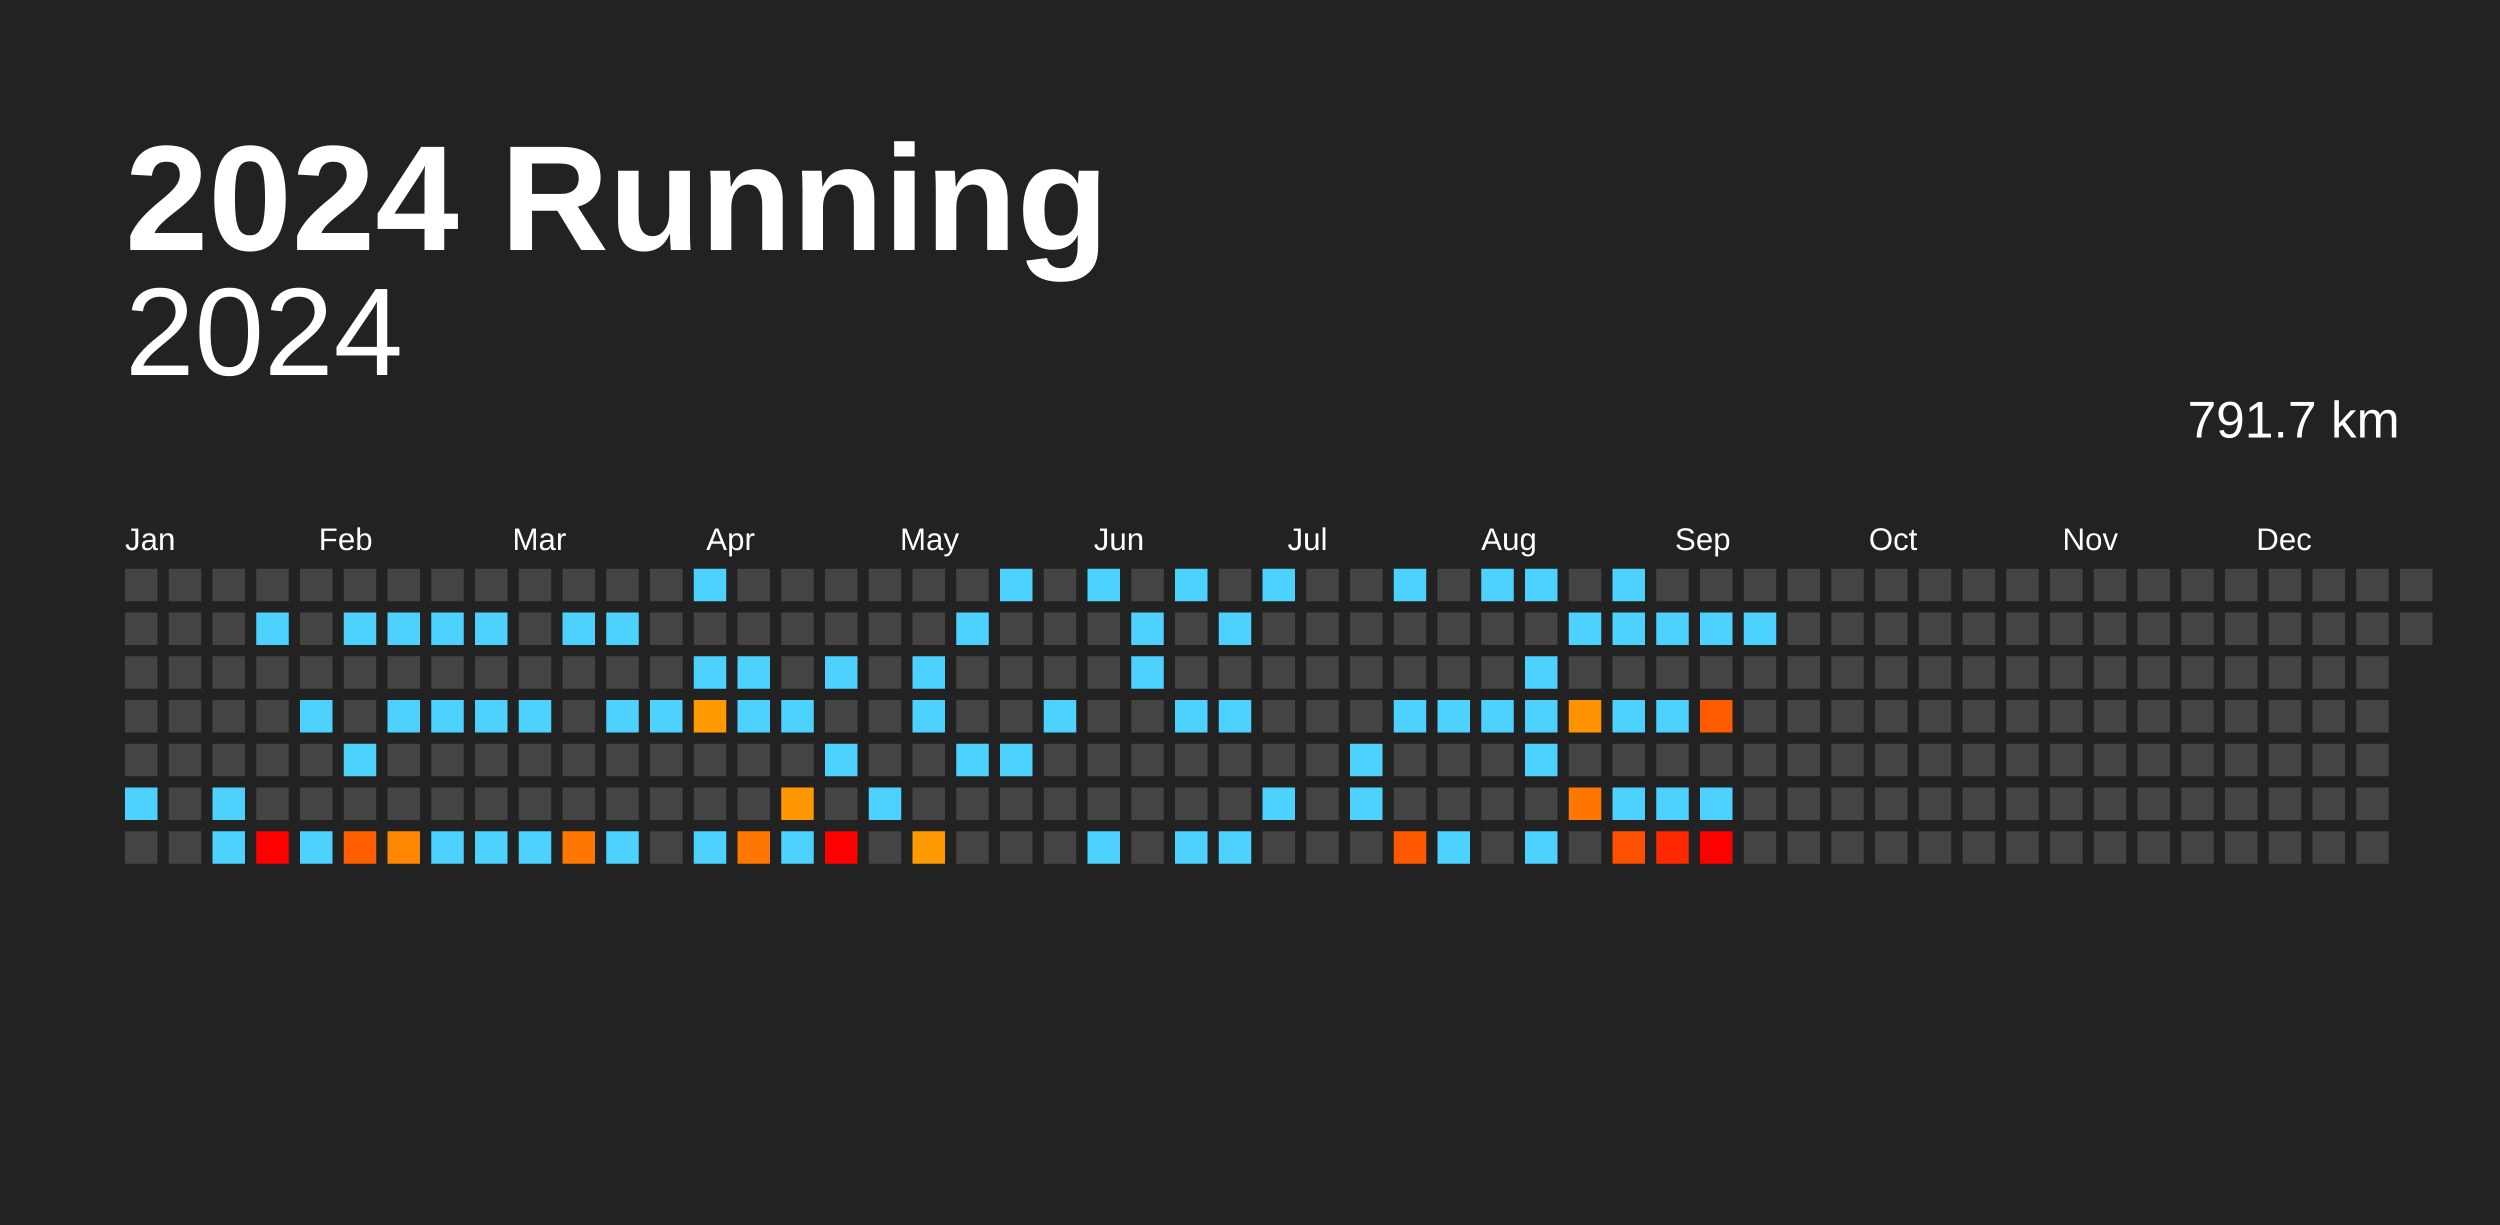
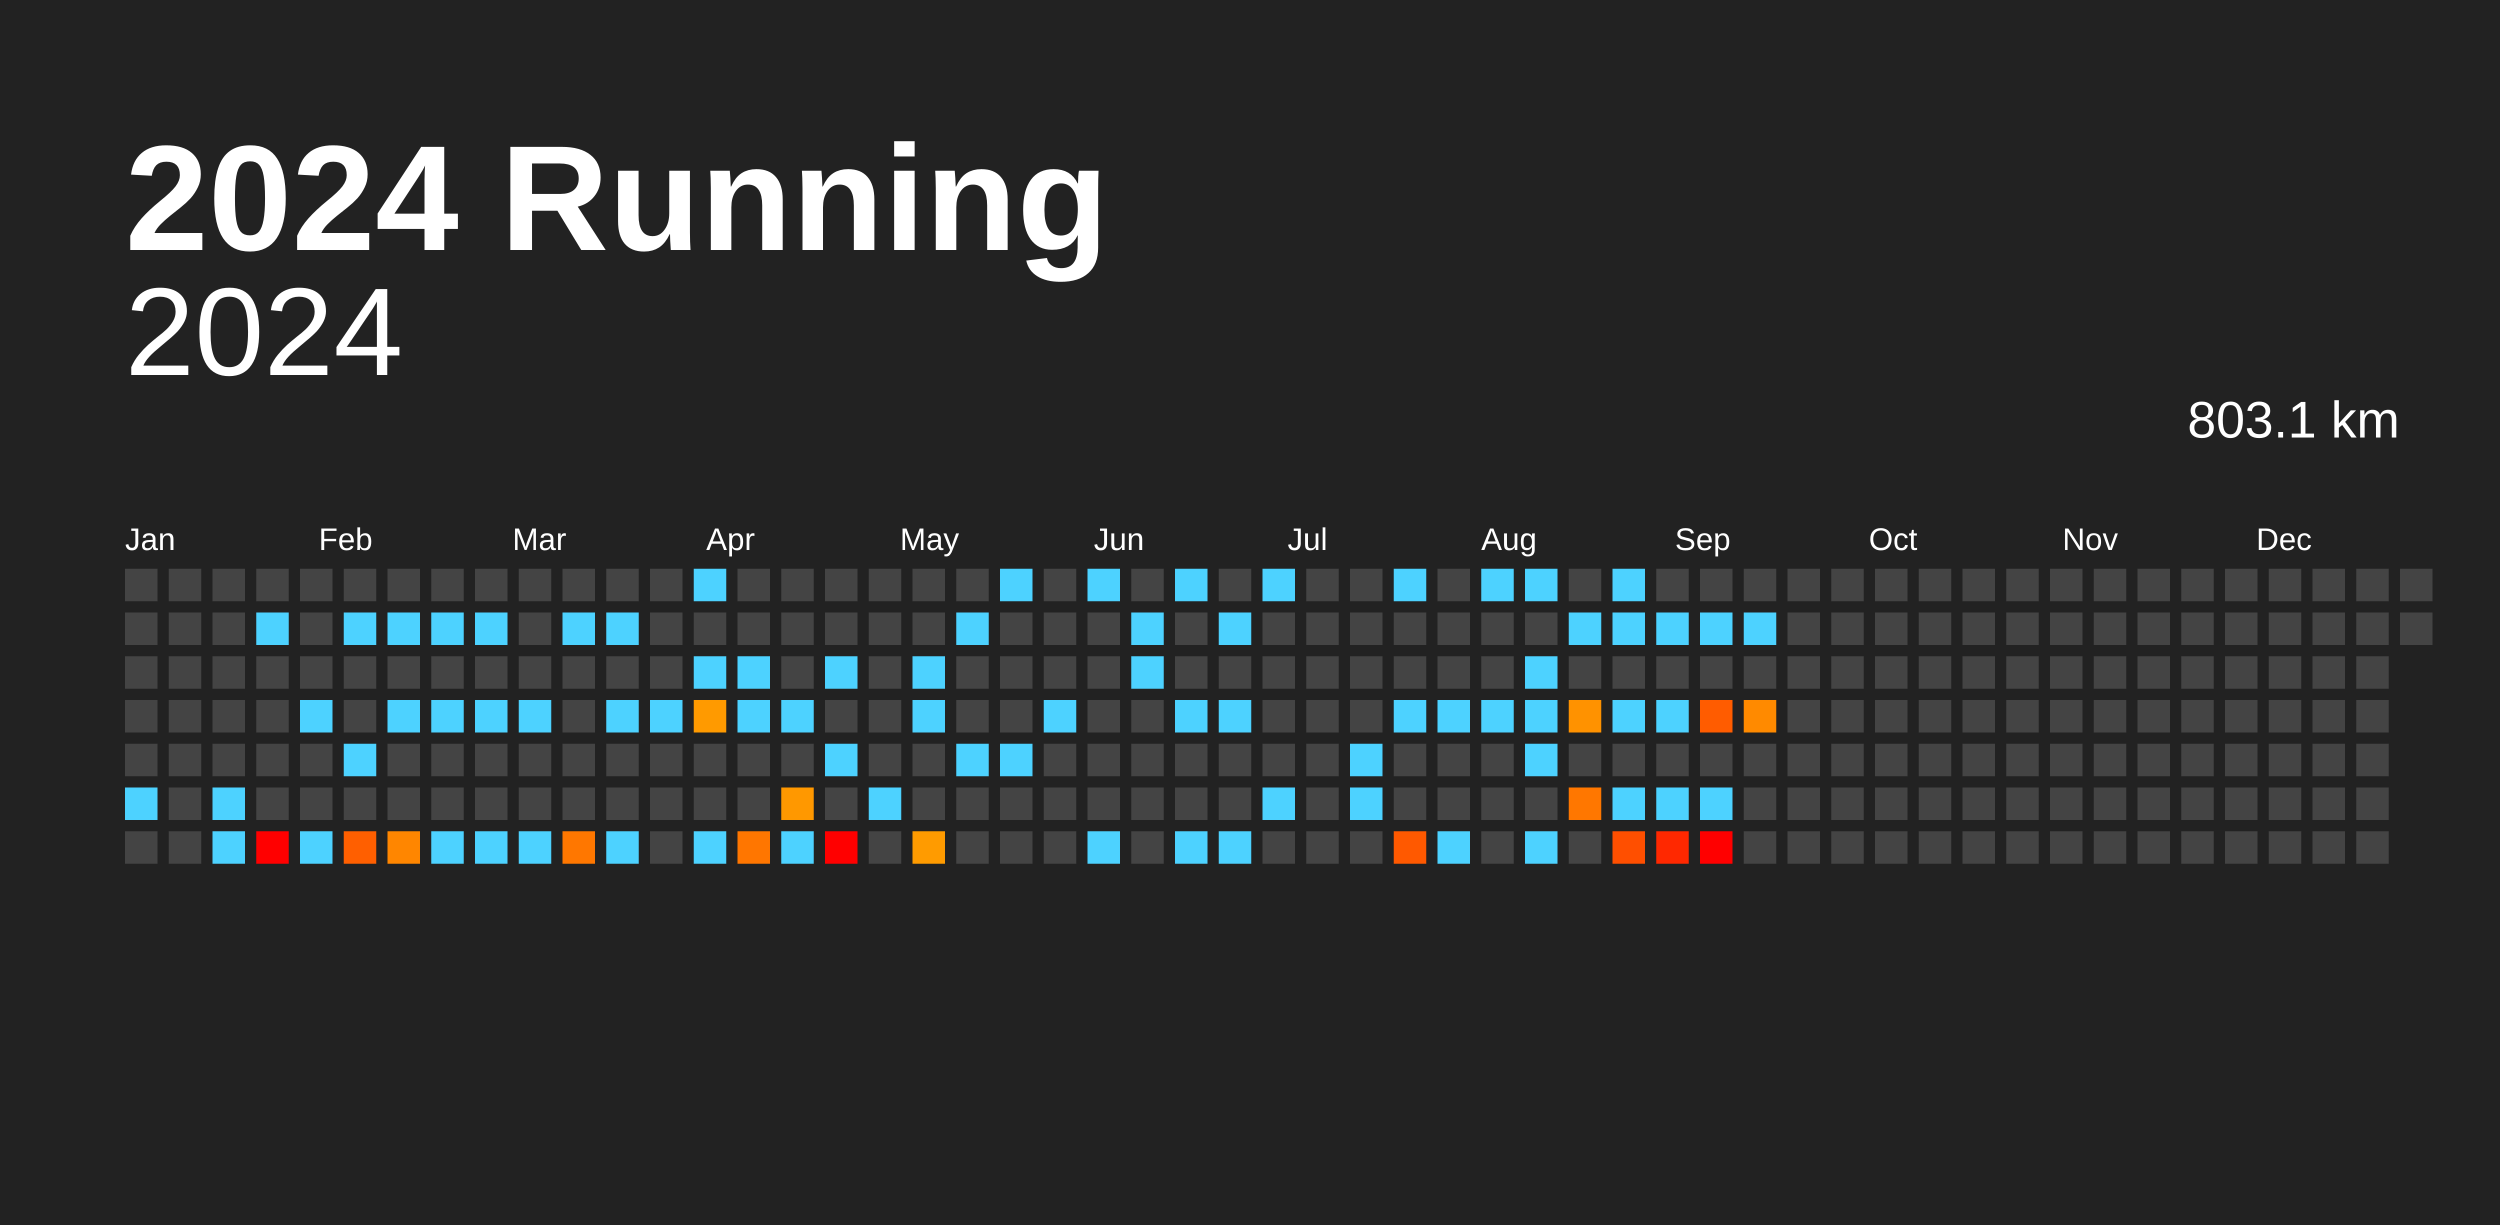
<svg xmlns="http://www.w3.org/2000/svg" baseProfile="full" height="98mm" version="1.1" viewBox="0,0,200,98" width="200mm">
  <defs />
  <rect fill="#222222" height="98" width="200" x="0" y="0" />
  <text fill="#FFFFFF" style="font-size:12px; font-family:Arial; font-weight:bold;" x="10" y="20">2024 Running</text>
  <text alignment-baseline="hanging" fill="#FFFFFF" style="font-size:10.0px; font-family:Arial;" x="10" y="30">2024</text>
-   <text alignment-baseline="hanging" fill="#FFFFFF" style="font-size:4.125px; font-family:Arial;" x="175" y="35">791.7 km</text>
+   <text alignment-baseline="hanging" fill="#FFFFFF" style="font-size:4.125px; font-family:Arial;" x="175" y="35">803.1 km</text>
  <text fill="#FFFFFF" style="font-size:2.5px; font-family:Arial" x="10.0" y="44">Jan</text>
  <text fill="#FFFFFF" style="font-size:2.5px; font-family:Arial" x="25.5" y="44">Feb</text>
  <text fill="#FFFFFF" style="font-size:2.5px; font-family:Arial" x="41.0" y="44">Mar</text>
  <text fill="#FFFFFF" style="font-size:2.5px; font-family:Arial" x="56.5" y="44">Apr</text>
  <text fill="#FFFFFF" style="font-size:2.5px; font-family:Arial" x="72.0" y="44">May</text>
  <text fill="#FFFFFF" style="font-size:2.5px; font-family:Arial" x="87.5" y="44">Jun</text>
  <text fill="#FFFFFF" style="font-size:2.5px; font-family:Arial" x="103.0" y="44">Jul</text>
  <text fill="#FFFFFF" style="font-size:2.5px; font-family:Arial" x="118.5" y="44">Aug</text>
  <text fill="#FFFFFF" style="font-size:2.5px; font-family:Arial" x="134.0" y="44">Sep</text>
  <text fill="#FFFFFF" style="font-size:2.5px; font-family:Arial" x="149.5" y="44">Oct</text>
  <text fill="#FFFFFF" style="font-size:2.5px; font-family:Arial" x="165.0" y="44">Nov</text>
  <text fill="#FFFFFF" style="font-size:2.5px; font-family:Arial" x="180.5" y="44">Dec</text>
  <rect fill="#444444" height="2.6" width="2.6" x="10.0" y="45.5" />
  <rect fill="#444444" height="2.6" width="2.6" x="10.0" y="49.0" />
  <rect fill="#444444" height="2.6" width="2.6" x="10.0" y="52.5" />
  <rect fill="#444444" height="2.6" width="2.6" x="10.0" y="56.0" />
  <rect fill="#444444" height="2.6" width="2.6" x="10.0" y="59.5" />
  <rect fill="#4dd2ff" height="2.6" width="2.6" x="10.0" y="63.0" />
  <rect fill="#444444" height="2.6" width="2.6" x="10.0" y="66.5" />
  <rect fill="#444444" height="2.6" width="2.6" x="13.5" y="45.5" />
  <rect fill="#444444" height="2.6" width="2.6" x="13.5" y="49.0" />
  <rect fill="#444444" height="2.6" width="2.6" x="13.5" y="52.5" />
  <rect fill="#444444" height="2.6" width="2.6" x="13.5" y="56.0" />
  <rect fill="#444444" height="2.6" width="2.6" x="13.5" y="59.5" />
  <rect fill="#444444" height="2.6" width="2.6" x="13.5" y="63.0" />
  <rect fill="#444444" height="2.6" width="2.6" x="13.5" y="66.5" />
  <rect fill="#444444" height="2.6" width="2.6" x="17.0" y="45.5" />
  <rect fill="#444444" height="2.6" width="2.6" x="17.0" y="49.0" />
  <rect fill="#444444" height="2.6" width="2.6" x="17.0" y="52.5" />
  <rect fill="#444444" height="2.6" width="2.6" x="17.0" y="56.0" />
  <rect fill="#444444" height="2.6" width="2.6" x="17.0" y="59.5" />
  <rect fill="#4dd2ff" height="2.6" width="2.6" x="17.0" y="63.0" />
  <rect fill="#4dd2ff" height="2.6" width="2.6" x="17.0" y="66.5" />
  <rect fill="#444444" height="2.6" width="2.6" x="20.5" y="45.5" />
  <rect fill="#4dd2ff" height="2.6" width="2.6" x="20.5" y="49.0" />
  <rect fill="#444444" height="2.6" width="2.6" x="20.5" y="52.5" />
  <rect fill="#444444" height="2.6" width="2.6" x="20.5" y="56.0" />
  <rect fill="#444444" height="2.6" width="2.6" x="20.5" y="59.5" />
  <rect fill="#444444" height="2.6" width="2.6" x="20.5" y="63.0" />
  <rect fill="red" height="2.6" width="2.6" x="20.5" y="66.5" />
  <rect fill="#444444" height="2.6" width="2.6" x="24.0" y="45.5" />
  <rect fill="#444444" height="2.6" width="2.6" x="24.0" y="49.0" />
  <rect fill="#444444" height="2.6" width="2.6" x="24.0" y="52.5" />
  <rect fill="#4dd2ff" height="2.6" width="2.6" x="24.0" y="56.0" />
  <rect fill="#444444" height="2.6" width="2.6" x="24.0" y="59.5" />
  <rect fill="#444444" height="2.6" width="2.6" x="24.0" y="63.0" />
  <rect fill="#4dd2ff" height="2.6" width="2.6" x="24.0" y="66.5" />
  <rect fill="#444444" height="2.6" width="2.6" x="27.5" y="45.5" />
  <rect fill="#4dd2ff" height="2.6" width="2.6" x="27.5" y="49.0" />
  <rect fill="#444444" height="2.6" width="2.6" x="27.5" y="52.5" />
  <rect fill="#444444" height="2.6" width="2.6" x="27.5" y="56.0" />
  <rect fill="#4dd2ff" height="2.6" width="2.6" x="27.5" y="59.5" />
  <rect fill="#444444" height="2.6" width="2.6" x="27.5" y="63.0" />
  <rect fill="#ff5f00" height="2.6" width="2.6" x="27.5" y="66.5" />
  <rect fill="#444444" height="2.6" width="2.6" x="31.0" y="45.5" />
  <rect fill="#4dd2ff" height="2.6" width="2.6" x="31.0" y="49.0" />
  <rect fill="#444444" height="2.6" width="2.6" x="31.0" y="52.5" />
  <rect fill="#4dd2ff" height="2.6" width="2.6" x="31.0" y="56.0" />
  <rect fill="#444444" height="2.6" width="2.6" x="31.0" y="59.5" />
  <rect fill="#444444" height="2.6" width="2.6" x="31.0" y="63.0" />
  <rect fill="#ff8600" height="2.6" width="2.6" x="31.0" y="66.5" />
  <rect fill="#444444" height="2.6" width="2.6" x="34.5" y="45.5" />
  <rect fill="#4dd2ff" height="2.6" width="2.6" x="34.5" y="49.0" />
  <rect fill="#444444" height="2.6" width="2.6" x="34.5" y="52.5" />
  <rect fill="#4dd2ff" height="2.6" width="2.6" x="34.5" y="56.0" />
  <rect fill="#444444" height="2.6" width="2.6" x="34.5" y="59.5" />
  <rect fill="#444444" height="2.6" width="2.6" x="34.5" y="63.0" />
  <rect fill="#4dd2ff" height="2.6" width="2.6" x="34.5" y="66.5" />
  <rect fill="#444444" height="2.6" width="2.6" x="38.0" y="45.5" />
  <rect fill="#4dd2ff" height="2.6" width="2.6" x="38.0" y="49.0" />
  <rect fill="#444444" height="2.6" width="2.6" x="38.0" y="52.5" />
  <rect fill="#4dd2ff" height="2.6" width="2.6" x="38.0" y="56.0" />
  <rect fill="#444444" height="2.6" width="2.6" x="38.0" y="59.5" />
  <rect fill="#444444" height="2.6" width="2.6" x="38.0" y="63.0" />
  <rect fill="#4dd2ff" height="2.6" width="2.6" x="38.0" y="66.5" />
  <rect fill="#444444" height="2.6" width="2.6" x="41.5" y="45.5" />
  <rect fill="#444444" height="2.6" width="2.6" x="41.5" y="49.0" />
  <rect fill="#444444" height="2.6" width="2.6" x="41.5" y="52.5" />
  <rect fill="#4dd2ff" height="2.6" width="2.6" x="41.5" y="56.0" />
  <rect fill="#444444" height="2.6" width="2.6" x="41.5" y="59.5" />
  <rect fill="#444444" height="2.6" width="2.6" x="41.5" y="63.0" />
  <rect fill="#4dd2ff" height="2.6" width="2.6" x="41.5" y="66.5" />
  <rect fill="#444444" height="2.6" width="2.6" x="45.0" y="45.5" />
  <rect fill="#4dd2ff" height="2.6" width="2.6" x="45.0" y="49.0" />
  <rect fill="#444444" height="2.6" width="2.6" x="45.0" y="52.5" />
  <rect fill="#444444" height="2.6" width="2.6" x="45.0" y="56.0" />
  <rect fill="#444444" height="2.6" width="2.6" x="45.0" y="59.5" />
  <rect fill="#444444" height="2.6" width="2.6" x="45.0" y="63.0" />
  <rect fill="#ff7700" height="2.6" width="2.6" x="45.0" y="66.5" />
  <rect fill="#444444" height="2.6" width="2.6" x="48.5" y="45.5" />
  <rect fill="#4dd2ff" height="2.6" width="2.6" x="48.5" y="49.0" />
  <rect fill="#444444" height="2.6" width="2.6" x="48.5" y="52.5" />
  <rect fill="#4dd2ff" height="2.6" width="2.6" x="48.5" y="56.0" />
  <rect fill="#444444" height="2.6" width="2.6" x="48.5" y="59.5" />
  <rect fill="#444444" height="2.6" width="2.6" x="48.5" y="63.0" />
  <rect fill="#4dd2ff" height="2.6" width="2.6" x="48.5" y="66.5" />
  <rect fill="#444444" height="2.6" width="2.6" x="52.0" y="45.5" />
  <rect fill="#444444" height="2.6" width="2.6" x="52.0" y="49.0" />
  <rect fill="#444444" height="2.6" width="2.6" x="52.0" y="52.5" />
  <rect fill="#4dd2ff" height="2.6" width="2.6" x="52.0" y="56.0" />
  <rect fill="#444444" height="2.6" width="2.6" x="52.0" y="59.5" />
  <rect fill="#444444" height="2.6" width="2.6" x="52.0" y="63.0" />
  <rect fill="#444444" height="2.6" width="2.6" x="52.0" y="66.5" />
  <rect fill="#4dd2ff" height="2.6" width="2.6" x="55.5" y="45.5" />
  <rect fill="#444444" height="2.6" width="2.6" x="55.5" y="49.0" />
  <rect fill="#4dd2ff" height="2.6" width="2.6" x="55.5" y="52.5" />
  <rect fill="#ff9a00" height="2.6" width="2.6" x="55.5" y="56.0" />
  <rect fill="#444444" height="2.6" width="2.6" x="55.5" y="59.5" />
  <rect fill="#444444" height="2.6" width="2.6" x="55.5" y="63.0" />
  <rect fill="#4dd2ff" height="2.6" width="2.6" x="55.5" y="66.5" />
  <rect fill="#444444" height="2.6" width="2.6" x="59.0" y="45.5" />
  <rect fill="#444444" height="2.6" width="2.6" x="59.0" y="49.0" />
  <rect fill="#4dd2ff" height="2.6" width="2.6" x="59.0" y="52.5" />
  <rect fill="#4dd2ff" height="2.6" width="2.6" x="59.0" y="56.0" />
  <rect fill="#444444" height="2.6" width="2.6" x="59.0" y="59.5" />
  <rect fill="#444444" height="2.6" width="2.6" x="59.0" y="63.0" />
  <rect fill="#ff7600" height="2.6" width="2.6" x="59.0" y="66.5" />
  <rect fill="#444444" height="2.6" width="2.6" x="62.5" y="45.5" />
  <rect fill="#444444" height="2.6" width="2.6" x="62.5" y="49.0" />
  <rect fill="#444444" height="2.6" width="2.6" x="62.5" y="52.5" />
  <rect fill="#4dd2ff" height="2.6" width="2.6" x="62.5" y="56.0" />
  <rect fill="#444444" height="2.6" width="2.6" x="62.5" y="59.5" />
  <rect fill="#ff9800" height="2.6" width="2.6" x="62.5" y="63.0" />
  <rect fill="#4dd2ff" height="2.6" width="2.6" x="62.5" y="66.5" />
  <rect fill="#444444" height="2.6" width="2.6" x="66.0" y="45.5" />
  <rect fill="#444444" height="2.6" width="2.6" x="66.0" y="49.0" />
  <rect fill="#4dd2ff" height="2.6" width="2.6" x="66.0" y="52.5" />
  <rect fill="#444444" height="2.6" width="2.6" x="66.0" y="56.0" />
  <rect fill="#4dd2ff" height="2.6" width="2.6" x="66.0" y="59.5" />
  <rect fill="#444444" height="2.6" width="2.6" x="66.0" y="63.0" />
  <rect fill="red" height="2.6" width="2.6" x="66.0" y="66.5" />
  <rect fill="#444444" height="2.6" width="2.6" x="69.5" y="45.5" />
  <rect fill="#444444" height="2.6" width="2.6" x="69.5" y="49.0" />
  <rect fill="#444444" height="2.6" width="2.6" x="69.5" y="52.5" />
  <rect fill="#444444" height="2.6" width="2.6" x="69.5" y="56.0" />
  <rect fill="#444444" height="2.6" width="2.6" x="69.5" y="59.5" />
  <rect fill="#4dd2ff" height="2.6" width="2.6" x="69.5" y="63.0" />
  <rect fill="#444444" height="2.6" width="2.6" x="69.5" y="66.5" />
  <rect fill="#444444" height="2.6" width="2.6" x="73.0" y="45.5" />
  <rect fill="#444444" height="2.6" width="2.6" x="73.0" y="49.0" />
  <rect fill="#4dd2ff" height="2.6" width="2.6" x="73.0" y="52.5" />
  <rect fill="#4dd2ff" height="2.6" width="2.6" x="73.0" y="56.0" />
  <rect fill="#444444" height="2.6" width="2.6" x="73.0" y="59.5" />
  <rect fill="#444444" height="2.6" width="2.6" x="73.0" y="63.0" />
  <rect fill="#ff9b00" height="2.6" width="2.6" x="73.0" y="66.5" />
  <rect fill="#444444" height="2.6" width="2.6" x="76.5" y="45.5" />
  <rect fill="#4dd2ff" height="2.6" width="2.6" x="76.5" y="49.0" />
  <rect fill="#444444" height="2.6" width="2.6" x="76.5" y="52.5" />
  <rect fill="#444444" height="2.6" width="2.6" x="76.5" y="56.0" />
  <rect fill="#4dd2ff" height="2.6" width="2.6" x="76.5" y="59.5" />
  <rect fill="#444444" height="2.6" width="2.6" x="76.5" y="63.0" />
  <rect fill="#444444" height="2.6" width="2.6" x="76.5" y="66.5" />
  <rect fill="#4dd2ff" height="2.6" width="2.6" x="80.0" y="45.5" />
  <rect fill="#444444" height="2.6" width="2.6" x="80.0" y="49.0" />
  <rect fill="#444444" height="2.6" width="2.6" x="80.0" y="52.5" />
  <rect fill="#444444" height="2.6" width="2.6" x="80.0" y="56.0" />
  <rect fill="#4dd2ff" height="2.6" width="2.6" x="80.0" y="59.5" />
  <rect fill="#444444" height="2.6" width="2.6" x="80.0" y="63.0" />
  <rect fill="#444444" height="2.6" width="2.6" x="80.0" y="66.5" />
  <rect fill="#444444" height="2.6" width="2.6" x="83.5" y="45.5" />
  <rect fill="#444444" height="2.6" width="2.6" x="83.5" y="49.0" />
  <rect fill="#444444" height="2.6" width="2.6" x="83.5" y="52.5" />
  <rect fill="#4dd2ff" height="2.6" width="2.6" x="83.5" y="56.0" />
  <rect fill="#444444" height="2.6" width="2.6" x="83.5" y="59.5" />
  <rect fill="#444444" height="2.6" width="2.6" x="83.5" y="63.0" />
  <rect fill="#444444" height="2.6" width="2.6" x="83.5" y="66.5" />
  <rect fill="#4dd2ff" height="2.6" width="2.6" x="87.0" y="45.5" />
  <rect fill="#444444" height="2.6" width="2.6" x="87.0" y="49.0" />
  <rect fill="#444444" height="2.6" width="2.6" x="87.0" y="52.5" />
  <rect fill="#444444" height="2.6" width="2.6" x="87.0" y="56.0" />
  <rect fill="#444444" height="2.6" width="2.6" x="87.0" y="59.5" />
  <rect fill="#444444" height="2.6" width="2.6" x="87.0" y="63.0" />
  <rect fill="#4dd2ff" height="2.6" width="2.6" x="87.0" y="66.5" />
  <rect fill="#444444" height="2.6" width="2.6" x="90.5" y="45.5" />
  <rect fill="#4dd2ff" height="2.6" width="2.6" x="90.5" y="49.0" />
  <rect fill="#4dd2ff" height="2.6" width="2.6" x="90.5" y="52.5" />
  <rect fill="#444444" height="2.6" width="2.6" x="90.5" y="56.0" />
  <rect fill="#444444" height="2.6" width="2.6" x="90.5" y="59.5" />
  <rect fill="#444444" height="2.6" width="2.6" x="90.5" y="63.0" />
  <rect fill="#444444" height="2.6" width="2.6" x="90.5" y="66.5" />
  <rect fill="#4dd2ff" height="2.6" width="2.6" x="94.0" y="45.5" />
  <rect fill="#444444" height="2.6" width="2.6" x="94.0" y="49.0" />
  <rect fill="#444444" height="2.6" width="2.6" x="94.0" y="52.5" />
  <rect fill="#4dd2ff" height="2.6" width="2.6" x="94.0" y="56.0" />
  <rect fill="#444444" height="2.6" width="2.6" x="94.0" y="59.5" />
  <rect fill="#444444" height="2.6" width="2.6" x="94.0" y="63.0" />
  <rect fill="#4dd2ff" height="2.6" width="2.6" x="94.0" y="66.5" />
  <rect fill="#444444" height="2.6" width="2.6" x="97.5" y="45.5" />
  <rect fill="#4dd2ff" height="2.6" width="2.6" x="97.5" y="49.0" />
  <rect fill="#444444" height="2.6" width="2.6" x="97.5" y="52.5" />
  <rect fill="#4dd2ff" height="2.6" width="2.6" x="97.5" y="56.0" />
  <rect fill="#444444" height="2.6" width="2.6" x="97.5" y="59.5" />
  <rect fill="#444444" height="2.6" width="2.6" x="97.5" y="63.0" />
  <rect fill="#4dd2ff" height="2.6" width="2.6" x="97.5" y="66.5" />
  <rect fill="#4dd2ff" height="2.6" width="2.6" x="101.0" y="45.5" />
  <rect fill="#444444" height="2.6" width="2.6" x="101.0" y="49.0" />
  <rect fill="#444444" height="2.6" width="2.6" x="101.0" y="52.5" />
  <rect fill="#444444" height="2.6" width="2.6" x="101.0" y="56.0" />
  <rect fill="#444444" height="2.6" width="2.6" x="101.0" y="59.5" />
  <rect fill="#4dd2ff" height="2.6" width="2.6" x="101.0" y="63.0" />
  <rect fill="#444444" height="2.6" width="2.6" x="101.0" y="66.5" />
  <rect fill="#444444" height="2.6" width="2.6" x="104.5" y="45.5" />
  <rect fill="#444444" height="2.6" width="2.6" x="104.5" y="49.0" />
  <rect fill="#444444" height="2.6" width="2.6" x="104.5" y="52.5" />
  <rect fill="#444444" height="2.6" width="2.6" x="104.5" y="56.0" />
  <rect fill="#444444" height="2.6" width="2.6" x="104.5" y="59.5" />
  <rect fill="#444444" height="2.6" width="2.6" x="104.5" y="63.0" />
  <rect fill="#444444" height="2.6" width="2.6" x="104.5" y="66.5" />
  <rect fill="#444444" height="2.6" width="2.6" x="108.0" y="45.5" />
  <rect fill="#444444" height="2.6" width="2.6" x="108.0" y="49.0" />
  <rect fill="#444444" height="2.6" width="2.6" x="108.0" y="52.5" />
  <rect fill="#444444" height="2.6" width="2.6" x="108.0" y="56.0" />
  <rect fill="#4dd2ff" height="2.6" width="2.6" x="108.0" y="59.5" />
  <rect fill="#4dd2ff" height="2.6" width="2.6" x="108.0" y="63.0" />
  <rect fill="#444444" height="2.6" width="2.6" x="108.0" y="66.5" />
  <rect fill="#4dd2ff" height="2.6" width="2.6" x="111.5" y="45.5" />
  <rect fill="#444444" height="2.6" width="2.6" x="111.5" y="49.0" />
  <rect fill="#444444" height="2.6" width="2.6" x="111.5" y="52.5" />
  <rect fill="#4dd2ff" height="2.6" width="2.6" x="111.5" y="56.0" />
  <rect fill="#444444" height="2.6" width="2.6" x="111.5" y="59.5" />
  <rect fill="#444444" height="2.6" width="2.6" x="111.5" y="63.0" />
  <rect fill="#ff5900" height="2.6" width="2.6" x="111.5" y="66.5" />
  <rect fill="#444444" height="2.6" width="2.6" x="115.0" y="45.5" />
  <rect fill="#444444" height="2.6" width="2.6" x="115.0" y="49.0" />
  <rect fill="#444444" height="2.6" width="2.6" x="115.0" y="52.5" />
  <rect fill="#4dd2ff" height="2.6" width="2.6" x="115.0" y="56.0" />
  <rect fill="#444444" height="2.6" width="2.6" x="115.0" y="59.5" />
  <rect fill="#444444" height="2.6" width="2.6" x="115.0" y="63.0" />
  <rect fill="#4dd2ff" height="2.6" width="2.6" x="115.0" y="66.5" />
  <rect fill="#4dd2ff" height="2.6" width="2.6" x="118.5" y="45.5" />
  <rect fill="#444444" height="2.6" width="2.6" x="118.5" y="49.0" />
  <rect fill="#444444" height="2.6" width="2.6" x="118.5" y="52.5" />
  <rect fill="#4dd2ff" height="2.6" width="2.6" x="118.5" y="56.0" />
  <rect fill="#444444" height="2.6" width="2.6" x="118.5" y="59.5" />
  <rect fill="#444444" height="2.6" width="2.6" x="118.5" y="63.0" />
  <rect fill="#444444" height="2.6" width="2.6" x="118.5" y="66.5" />
  <rect fill="#4dd2ff" height="2.6" width="2.6" x="122.0" y="45.5" />
  <rect fill="#444444" height="2.6" width="2.6" x="122.0" y="49.0" />
  <rect fill="#4dd2ff" height="2.6" width="2.6" x="122.0" y="52.5" />
  <rect fill="#4dd2ff" height="2.6" width="2.6" x="122.0" y="56.0" />
  <rect fill="#4dd2ff" height="2.6" width="2.6" x="122.0" y="59.5" />
  <rect fill="#444444" height="2.6" width="2.6" x="122.0" y="63.0" />
  <rect fill="#4dd2ff" height="2.6" width="2.6" x="122.0" y="66.5" />
  <rect fill="#444444" height="2.6" width="2.6" x="125.5" y="45.5" />
  <rect fill="#4dd2ff" height="2.6" width="2.6" x="125.5" y="49.0" />
  <rect fill="#444444" height="2.6" width="2.6" x="125.5" y="52.5" />
  <rect fill="#ff9200" height="2.6" width="2.6" x="125.5" y="56.0" />
  <rect fill="#444444" height="2.6" width="2.6" x="125.5" y="59.5" />
  <rect fill="#ff7700" height="2.6" width="2.6" x="125.5" y="63.0" />
  <rect fill="#444444" height="2.6" width="2.6" x="125.5" y="66.5" />
  <rect fill="#4dd2ff" height="2.6" width="2.6" x="129.0" y="45.5" />
  <rect fill="#4dd2ff" height="2.6" width="2.6" x="129.0" y="49.0" />
  <rect fill="#444444" height="2.6" width="2.6" x="129.0" y="52.5" />
  <rect fill="#4dd2ff" height="2.6" width="2.6" x="129.0" y="56.0" />
  <rect fill="#444444" height="2.6" width="2.6" x="129.0" y="59.5" />
  <rect fill="#4dd2ff" height="2.6" width="2.6" x="129.0" y="63.0" />
  <rect fill="#ff4f00" height="2.6" width="2.6" x="129.0" y="66.5" />
  <rect fill="#444444" height="2.6" width="2.6" x="132.5" y="45.5" />
  <rect fill="#4dd2ff" height="2.6" width="2.6" x="132.5" y="49.0" />
  <rect fill="#444444" height="2.6" width="2.6" x="132.5" y="52.5" />
  <rect fill="#4dd2ff" height="2.6" width="2.6" x="132.5" y="56.0" />
  <rect fill="#444444" height="2.6" width="2.6" x="132.5" y="59.5" />
  <rect fill="#4dd2ff" height="2.6" width="2.6" x="132.5" y="63.0" />
  <rect fill="#ff2800" height="2.6" width="2.6" x="132.5" y="66.5" />
  <rect fill="#444444" height="2.6" width="2.6" x="136.0" y="45.5" />
  <rect fill="#4dd2ff" height="2.6" width="2.6" x="136.0" y="49.0" />
  <rect fill="#444444" height="2.6" width="2.6" x="136.0" y="52.5" />
  <rect fill="#ff5c00" height="2.6" width="2.6" x="136.0" y="56.0" />
  <rect fill="#444444" height="2.6" width="2.6" x="136.0" y="59.5" />
  <rect fill="#4dd2ff" height="2.6" width="2.6" x="136.0" y="63.0" />
  <rect fill="red" height="2.6" width="2.6" x="136.0" y="66.5" />
  <rect fill="#444444" height="2.6" width="2.6" x="139.5" y="45.5" />
  <rect fill="#4dd2ff" height="2.6" width="2.6" x="139.5" y="49.0" />
  <rect fill="#444444" height="2.6" width="2.6" x="139.5" y="52.5" />
-   <rect fill="#444444" height="2.6" width="2.6" x="139.5" y="56.0" />
+   <rect fill="#ff8a00" height="2.6" width="2.6" x="139.5" y="56.0" />
  <rect fill="#444444" height="2.6" width="2.6" x="139.5" y="59.5" />
  <rect fill="#444444" height="2.6" width="2.6" x="139.5" y="63.0" />
  <rect fill="#444444" height="2.6" width="2.6" x="139.5" y="66.5" />
  <rect fill="#444444" height="2.6" width="2.6" x="143.0" y="45.5" />
  <rect fill="#444444" height="2.6" width="2.6" x="143.0" y="49.0" />
  <rect fill="#444444" height="2.6" width="2.6" x="143.0" y="52.5" />
  <rect fill="#444444" height="2.6" width="2.6" x="143.0" y="56.0" />
  <rect fill="#444444" height="2.6" width="2.6" x="143.0" y="59.5" />
  <rect fill="#444444" height="2.6" width="2.6" x="143.0" y="63.0" />
  <rect fill="#444444" height="2.6" width="2.6" x="143.0" y="66.5" />
  <rect fill="#444444" height="2.6" width="2.6" x="146.5" y="45.5" />
  <rect fill="#444444" height="2.6" width="2.6" x="146.5" y="49.0" />
  <rect fill="#444444" height="2.6" width="2.6" x="146.5" y="52.5" />
  <rect fill="#444444" height="2.6" width="2.6" x="146.5" y="56.0" />
  <rect fill="#444444" height="2.6" width="2.6" x="146.5" y="59.5" />
  <rect fill="#444444" height="2.6" width="2.6" x="146.5" y="63.0" />
  <rect fill="#444444" height="2.6" width="2.6" x="146.5" y="66.5" />
  <rect fill="#444444" height="2.6" width="2.6" x="150.0" y="45.5" />
  <rect fill="#444444" height="2.6" width="2.6" x="150.0" y="49.0" />
  <rect fill="#444444" height="2.6" width="2.6" x="150.0" y="52.5" />
  <rect fill="#444444" height="2.6" width="2.6" x="150.0" y="56.0" />
  <rect fill="#444444" height="2.6" width="2.6" x="150.0" y="59.5" />
  <rect fill="#444444" height="2.6" width="2.6" x="150.0" y="63.0" />
  <rect fill="#444444" height="2.6" width="2.6" x="150.0" y="66.5" />
  <rect fill="#444444" height="2.6" width="2.6" x="153.5" y="45.5" />
  <rect fill="#444444" height="2.6" width="2.6" x="153.5" y="49.0" />
  <rect fill="#444444" height="2.6" width="2.6" x="153.5" y="52.5" />
  <rect fill="#444444" height="2.6" width="2.6" x="153.5" y="56.0" />
  <rect fill="#444444" height="2.6" width="2.6" x="153.5" y="59.5" />
  <rect fill="#444444" height="2.6" width="2.6" x="153.5" y="63.0" />
  <rect fill="#444444" height="2.6" width="2.6" x="153.5" y="66.5" />
  <rect fill="#444444" height="2.6" width="2.6" x="157.0" y="45.5" />
  <rect fill="#444444" height="2.6" width="2.6" x="157.0" y="49.0" />
  <rect fill="#444444" height="2.6" width="2.6" x="157.0" y="52.5" />
  <rect fill="#444444" height="2.6" width="2.6" x="157.0" y="56.0" />
  <rect fill="#444444" height="2.6" width="2.6" x="157.0" y="59.5" />
  <rect fill="#444444" height="2.6" width="2.6" x="157.0" y="63.0" />
  <rect fill="#444444" height="2.6" width="2.6" x="157.0" y="66.5" />
  <rect fill="#444444" height="2.6" width="2.6" x="160.5" y="45.5" />
  <rect fill="#444444" height="2.6" width="2.6" x="160.5" y="49.0" />
  <rect fill="#444444" height="2.6" width="2.6" x="160.5" y="52.5" />
  <rect fill="#444444" height="2.6" width="2.6" x="160.5" y="56.0" />
  <rect fill="#444444" height="2.6" width="2.6" x="160.5" y="59.5" />
  <rect fill="#444444" height="2.6" width="2.6" x="160.5" y="63.0" />
  <rect fill="#444444" height="2.6" width="2.6" x="160.5" y="66.5" />
  <rect fill="#444444" height="2.6" width="2.6" x="164.0" y="45.5" />
  <rect fill="#444444" height="2.6" width="2.6" x="164.0" y="49.0" />
  <rect fill="#444444" height="2.6" width="2.6" x="164.0" y="52.5" />
  <rect fill="#444444" height="2.6" width="2.6" x="164.0" y="56.0" />
  <rect fill="#444444" height="2.6" width="2.6" x="164.0" y="59.5" />
  <rect fill="#444444" height="2.6" width="2.6" x="164.0" y="63.0" />
  <rect fill="#444444" height="2.6" width="2.6" x="164.0" y="66.5" />
  <rect fill="#444444" height="2.6" width="2.6" x="167.5" y="45.5" />
  <rect fill="#444444" height="2.6" width="2.6" x="167.5" y="49.0" />
  <rect fill="#444444" height="2.6" width="2.6" x="167.5" y="52.5" />
  <rect fill="#444444" height="2.6" width="2.6" x="167.5" y="56.0" />
  <rect fill="#444444" height="2.6" width="2.6" x="167.5" y="59.5" />
  <rect fill="#444444" height="2.6" width="2.6" x="167.5" y="63.0" />
  <rect fill="#444444" height="2.6" width="2.6" x="167.5" y="66.5" />
  <rect fill="#444444" height="2.6" width="2.6" x="171.0" y="45.5" />
  <rect fill="#444444" height="2.6" width="2.6" x="171.0" y="49.0" />
  <rect fill="#444444" height="2.6" width="2.6" x="171.0" y="52.5" />
  <rect fill="#444444" height="2.6" width="2.6" x="171.0" y="56.0" />
  <rect fill="#444444" height="2.6" width="2.6" x="171.0" y="59.5" />
  <rect fill="#444444" height="2.6" width="2.6" x="171.0" y="63.0" />
  <rect fill="#444444" height="2.6" width="2.6" x="171.0" y="66.5" />
  <rect fill="#444444" height="2.6" width="2.6" x="174.5" y="45.5" />
  <rect fill="#444444" height="2.6" width="2.6" x="174.5" y="49.0" />
  <rect fill="#444444" height="2.6" width="2.6" x="174.5" y="52.5" />
  <rect fill="#444444" height="2.6" width="2.6" x="174.5" y="56.0" />
  <rect fill="#444444" height="2.6" width="2.6" x="174.5" y="59.5" />
  <rect fill="#444444" height="2.6" width="2.6" x="174.5" y="63.0" />
  <rect fill="#444444" height="2.6" width="2.6" x="174.5" y="66.5" />
  <rect fill="#444444" height="2.6" width="2.6" x="178.0" y="45.5" />
  <rect fill="#444444" height="2.6" width="2.6" x="178.0" y="49.0" />
  <rect fill="#444444" height="2.6" width="2.6" x="178.0" y="52.5" />
  <rect fill="#444444" height="2.6" width="2.6" x="178.0" y="56.0" />
  <rect fill="#444444" height="2.6" width="2.6" x="178.0" y="59.5" />
  <rect fill="#444444" height="2.6" width="2.6" x="178.0" y="63.0" />
  <rect fill="#444444" height="2.6" width="2.6" x="178.0" y="66.5" />
  <rect fill="#444444" height="2.6" width="2.6" x="181.5" y="45.5" />
  <rect fill="#444444" height="2.6" width="2.6" x="181.5" y="49.0" />
  <rect fill="#444444" height="2.6" width="2.6" x="181.5" y="52.5" />
  <rect fill="#444444" height="2.6" width="2.6" x="181.5" y="56.0" />
  <rect fill="#444444" height="2.6" width="2.6" x="181.5" y="59.5" />
  <rect fill="#444444" height="2.6" width="2.6" x="181.5" y="63.0" />
  <rect fill="#444444" height="2.6" width="2.6" x="181.5" y="66.5" />
  <rect fill="#444444" height="2.6" width="2.6" x="185.0" y="45.5" />
  <rect fill="#444444" height="2.6" width="2.6" x="185.0" y="49.0" />
  <rect fill="#444444" height="2.6" width="2.6" x="185.0" y="52.5" />
  <rect fill="#444444" height="2.6" width="2.6" x="185.0" y="56.0" />
  <rect fill="#444444" height="2.6" width="2.6" x="185.0" y="59.5" />
  <rect fill="#444444" height="2.6" width="2.6" x="185.0" y="63.0" />
  <rect fill="#444444" height="2.6" width="2.6" x="185.0" y="66.5" />
  <rect fill="#444444" height="2.6" width="2.6" x="188.5" y="45.5" />
  <rect fill="#444444" height="2.6" width="2.6" x="188.5" y="49.0" />
  <rect fill="#444444" height="2.6" width="2.6" x="188.5" y="52.5" />
  <rect fill="#444444" height="2.6" width="2.6" x="188.5" y="56.0" />
  <rect fill="#444444" height="2.6" width="2.6" x="188.5" y="59.5" />
  <rect fill="#444444" height="2.6" width="2.6" x="188.5" y="63.0" />
  <rect fill="#444444" height="2.6" width="2.6" x="188.5" y="66.5" />
  <rect fill="#444444" height="2.6" width="2.6" x="192.0" y="45.5" />
  <rect fill="#444444" height="2.6" width="2.6" x="192.0" y="49.0" />
</svg>
